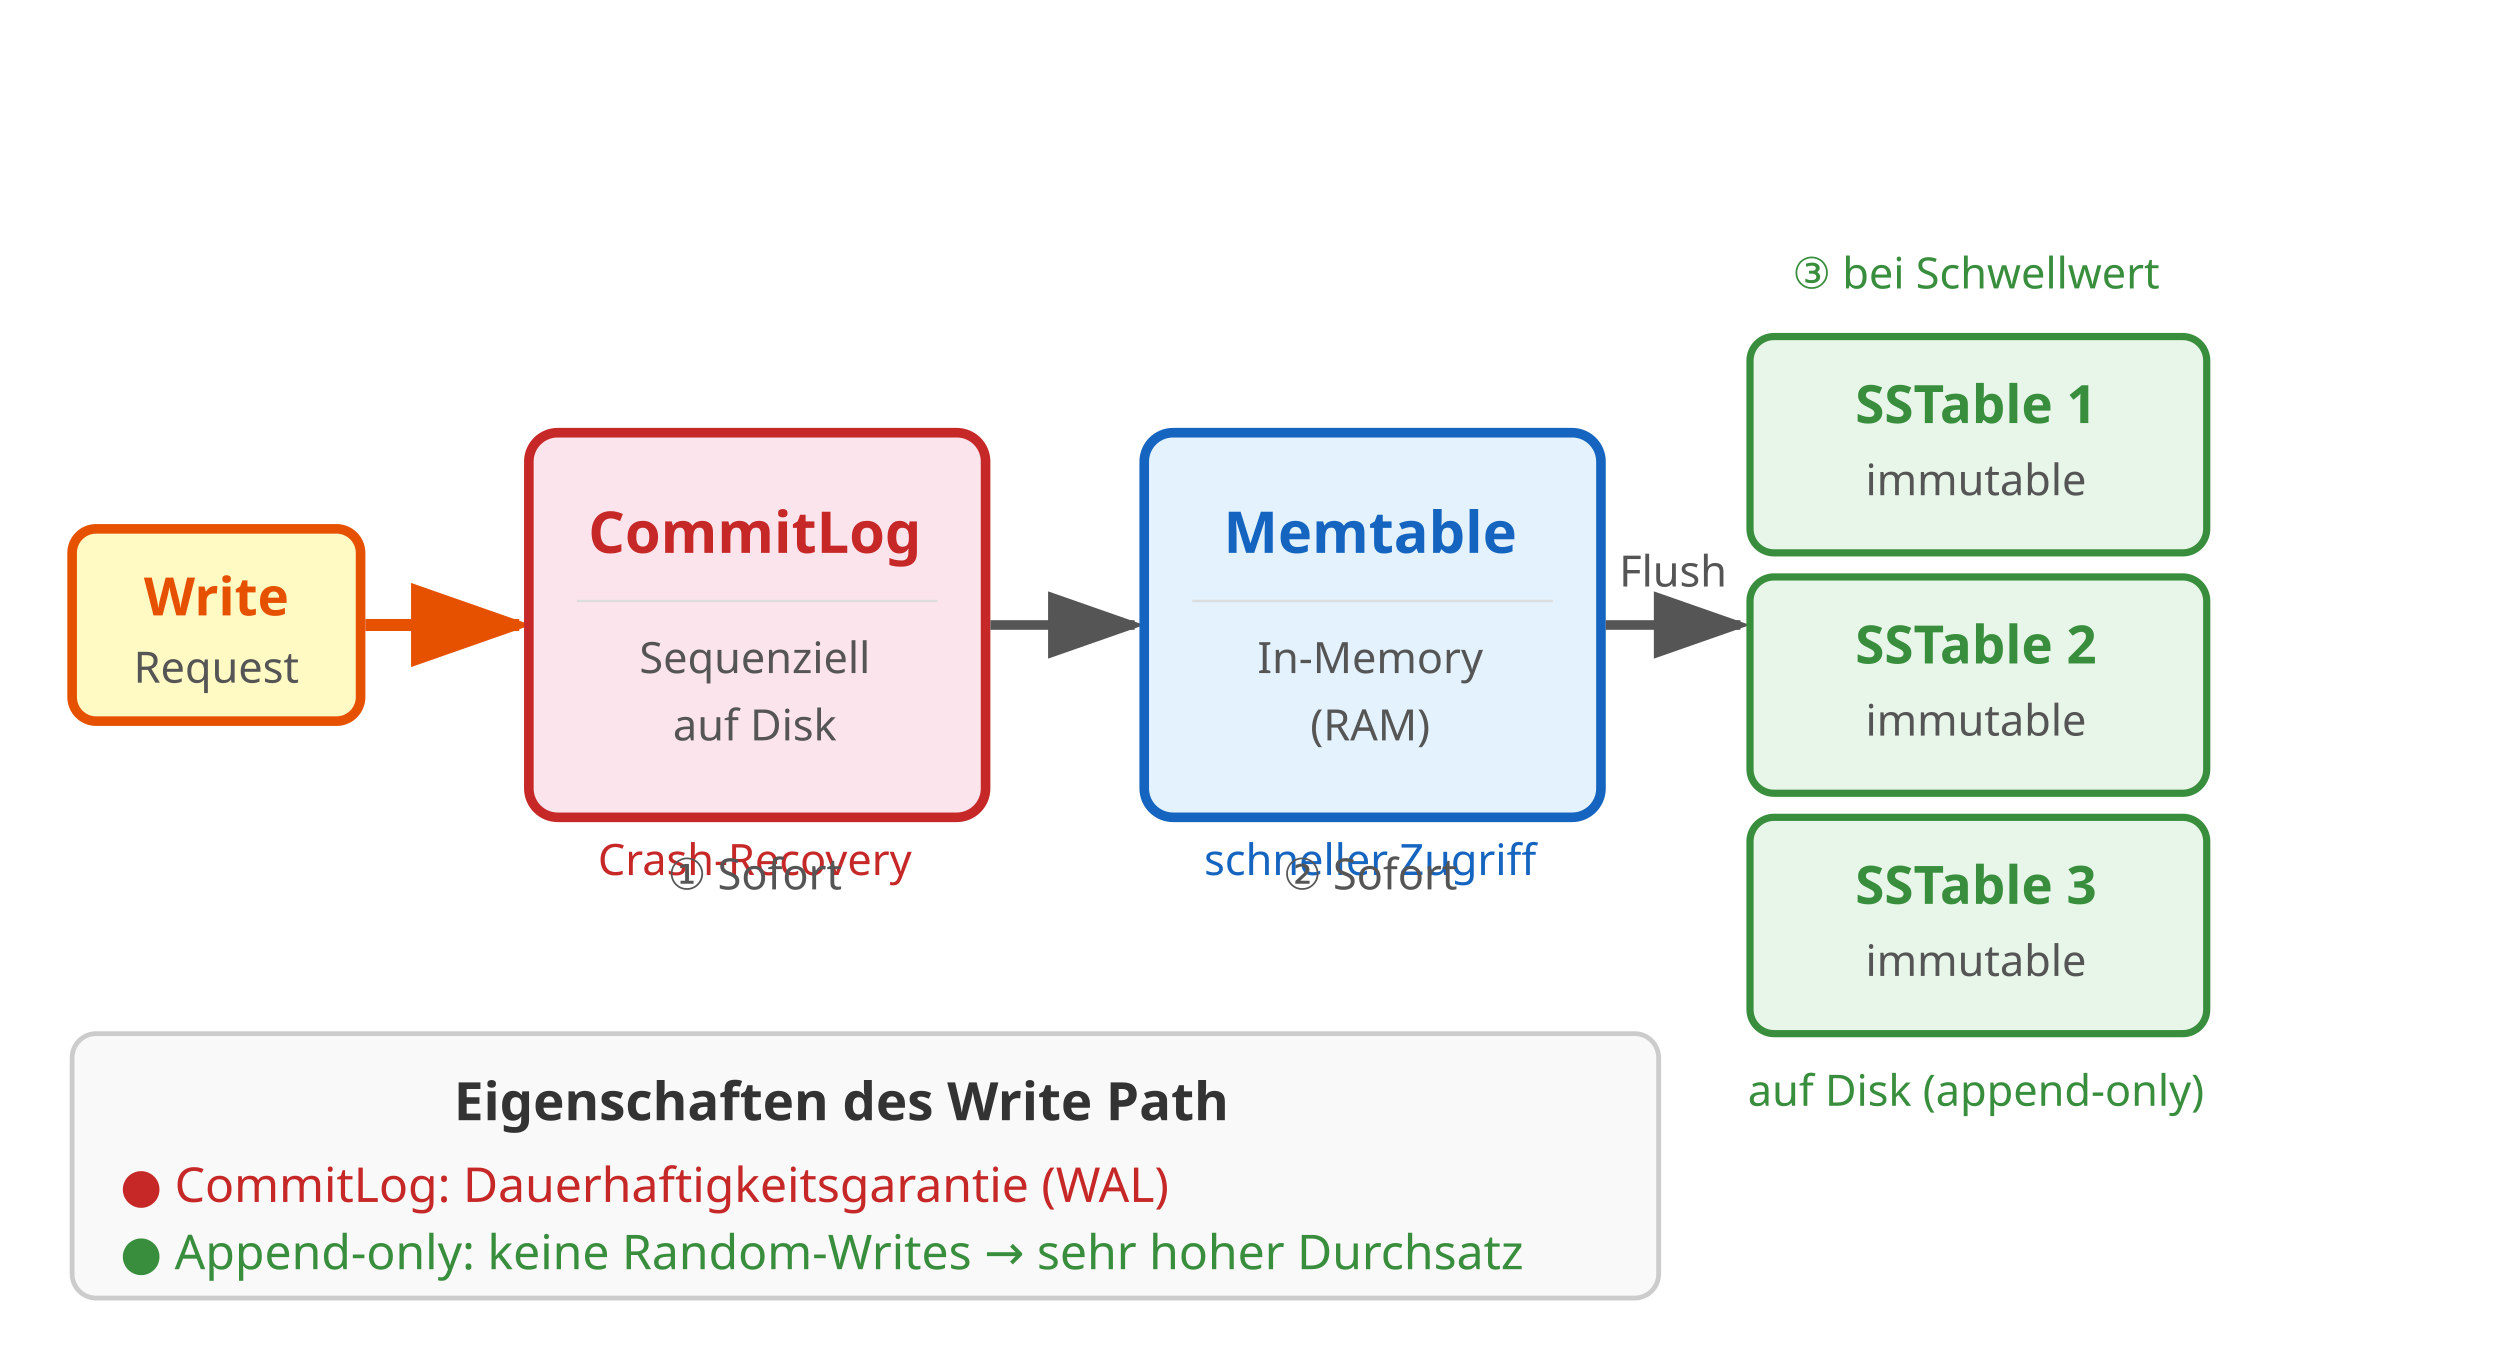
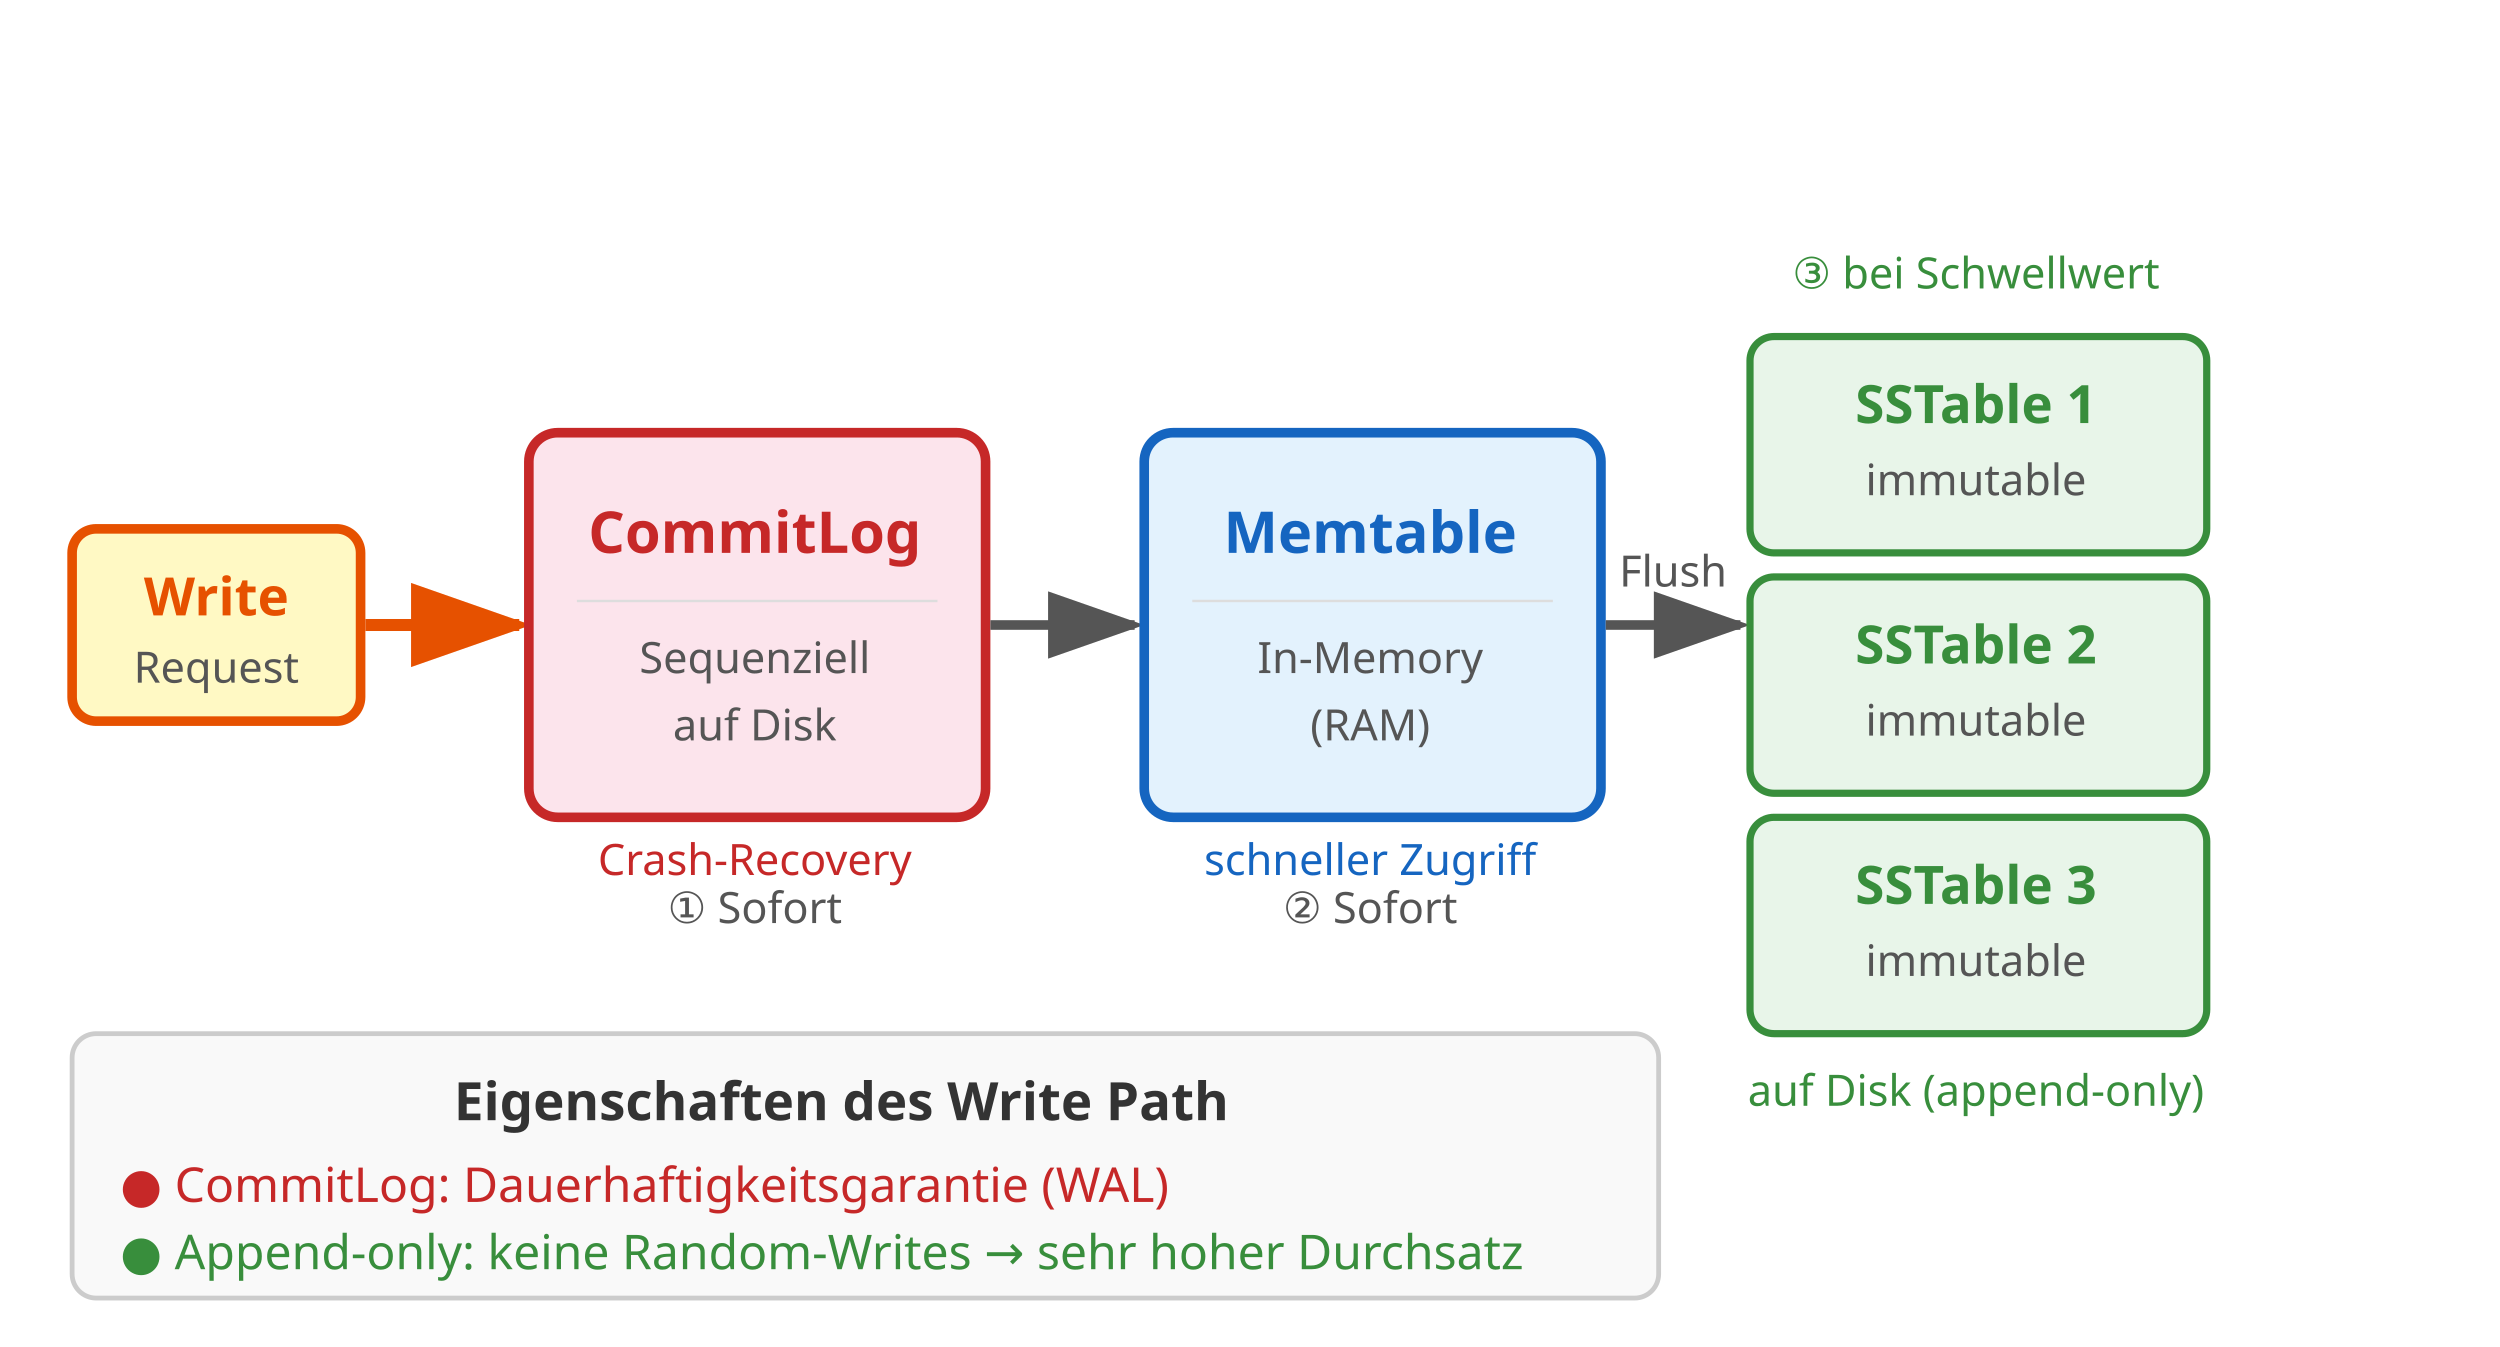
<svg xmlns="http://www.w3.org/2000/svg" viewBox="0 0 520 280" font-family="sans-serif" font-size="12">
  <defs>
    <marker id="arr" markerWidth="10" markerHeight="7" refX="9" refY="3.5" orient="auto">
      <polygon points="0 0, 10 3.5, 0 7" fill="#555" />
    </marker>
    <marker id="arro" markerWidth="10" markerHeight="7" refX="9" refY="3.5" orient="auto">
      <polygon points="0 0, 10 3.5, 0 7" fill="#E65100" />
    </marker>
  </defs>
  <rect x="15" y="110" width="60" height="40" rx="5" fill="#FFF9C4" stroke="#E65100" stroke-width="2" />
  <text x="45" y="128" text-anchor="middle" font-size="11" font-weight="bold" fill="#E65100">Write</text>
  <text x="45" y="142" text-anchor="middle" font-size="9" fill="#555">Request</text>
  <line x1="76" y1="130" x2="108" y2="130" stroke="#E65100" stroke-width="2.5" marker-end="url(#arro)" />
  <rect x="110" y="90" width="95" height="80" rx="6" fill="#FCE4EC" stroke="#C62828" stroke-width="2" />
  <text x="157" y="115" text-anchor="middle" font-size="12" font-weight="bold" fill="#C62828">CommitLog</text>
  <line x1="120" y1="125" x2="195" y2="125" stroke="#ddd" stroke-width="0.5" />
  <text x="157" y="140" text-anchor="middle" font-size="9" fill="#555">Sequenziell</text>
  <text x="157" y="154" text-anchor="middle" font-size="9" fill="#555">auf Disk</text>
  <text x="157" y="182" text-anchor="middle" font-size="9" fill="#C62828">Crash-Recovery</text>
  <line x1="206" y1="130" x2="236" y2="130" stroke="#555" stroke-width="2" marker-end="url(#arr)" />
  <rect x="238" y="90" width="95" height="80" rx="6" fill="#E3F2FD" stroke="#1565C0" stroke-width="2" />
  <text x="285" y="115" text-anchor="middle" font-size="12" font-weight="bold" fill="#1565C0">Memtable</text>
  <line x1="248" y1="125" x2="323" y2="125" stroke="#ddd" stroke-width="0.5" />
  <text x="285" y="140" text-anchor="middle" font-size="9" fill="#555">In-Memory</text>
  <text x="285" y="154" text-anchor="middle" font-size="9" fill="#555">(RAM)</text>
  <text x="285" y="182" text-anchor="middle" font-size="9" fill="#1565C0">schneller Zugriff</text>
  <line x1="334" y1="130" x2="362" y2="130" stroke="#555" stroke-width="2" marker-end="url(#arr)" />
  <text x="348" y="122" text-anchor="middle" font-size="9" fill="#555">Flush</text>
  <rect x="364" y="70" width="95" height="45" rx="5" fill="#E8F5E9" stroke="#388E3C" stroke-width="1.5" />
  <text x="411" y="88" text-anchor="middle" font-size="11" font-weight="bold" fill="#388E3C">SSTable 1</text>
  <text x="411" y="103" text-anchor="middle" font-size="9" fill="#555">immutable</text>
  <rect x="364" y="120" width="95" height="45" rx="5" fill="#E8F5E9" stroke="#388E3C" stroke-width="1.5" />
  <text x="411" y="138" text-anchor="middle" font-size="11" font-weight="bold" fill="#388E3C">SSTable 2</text>
  <text x="411" y="153" text-anchor="middle" font-size="9" fill="#555">immutable</text>
  <rect x="364" y="170" width="95" height="45" rx="5" fill="#E8F5E9" stroke="#388E3C" stroke-width="1.5" />
  <text x="411" y="188" text-anchor="middle" font-size="11" font-weight="bold" fill="#388E3C">SSTable 3</text>
  <text x="411" y="203" text-anchor="middle" font-size="9" fill="#555">immutable</text>
  <text x="411" y="230" text-anchor="middle" font-size="9" fill="#388E3C">auf Disk (append-only)</text>
  <rect x="15" y="215" width="330" height="55" rx="5" fill="#F9F9F9" stroke="#CCC" stroke-width="1" />
  <text x="175" y="233" text-anchor="middle" font-size="11" font-weight="bold" fill="#333">Eigenschaften des Write Path</text>
  <text x="25" y="250" font-size="10" fill="#C62828">● CommitLog: Dauerhaftigkeitsgarantie (WAL)</text>
  <text x="25" y="264" font-size="10" fill="#388E3C">● Append-only: keine Random-Writes → sehr hoher Durchsatz</text>
-   <text x="157" y="185" text-anchor="middle" font-size="9" fill="#555">① Sofort</text>
-   <text x="285" y="185" text-anchor="middle" font-size="9" fill="#555">② Sofort</text>
+   <text x="157" y="192" text-anchor="middle" font-size="9" fill="#555">① Sofort</text>
+   <text x="285" y="192" text-anchor="middle" font-size="9" fill="#555">② Sofort</text>
  <text x="411" y="60" text-anchor="middle" font-size="9" fill="#388E3C">③ bei Schwellwert</text>
</svg>
